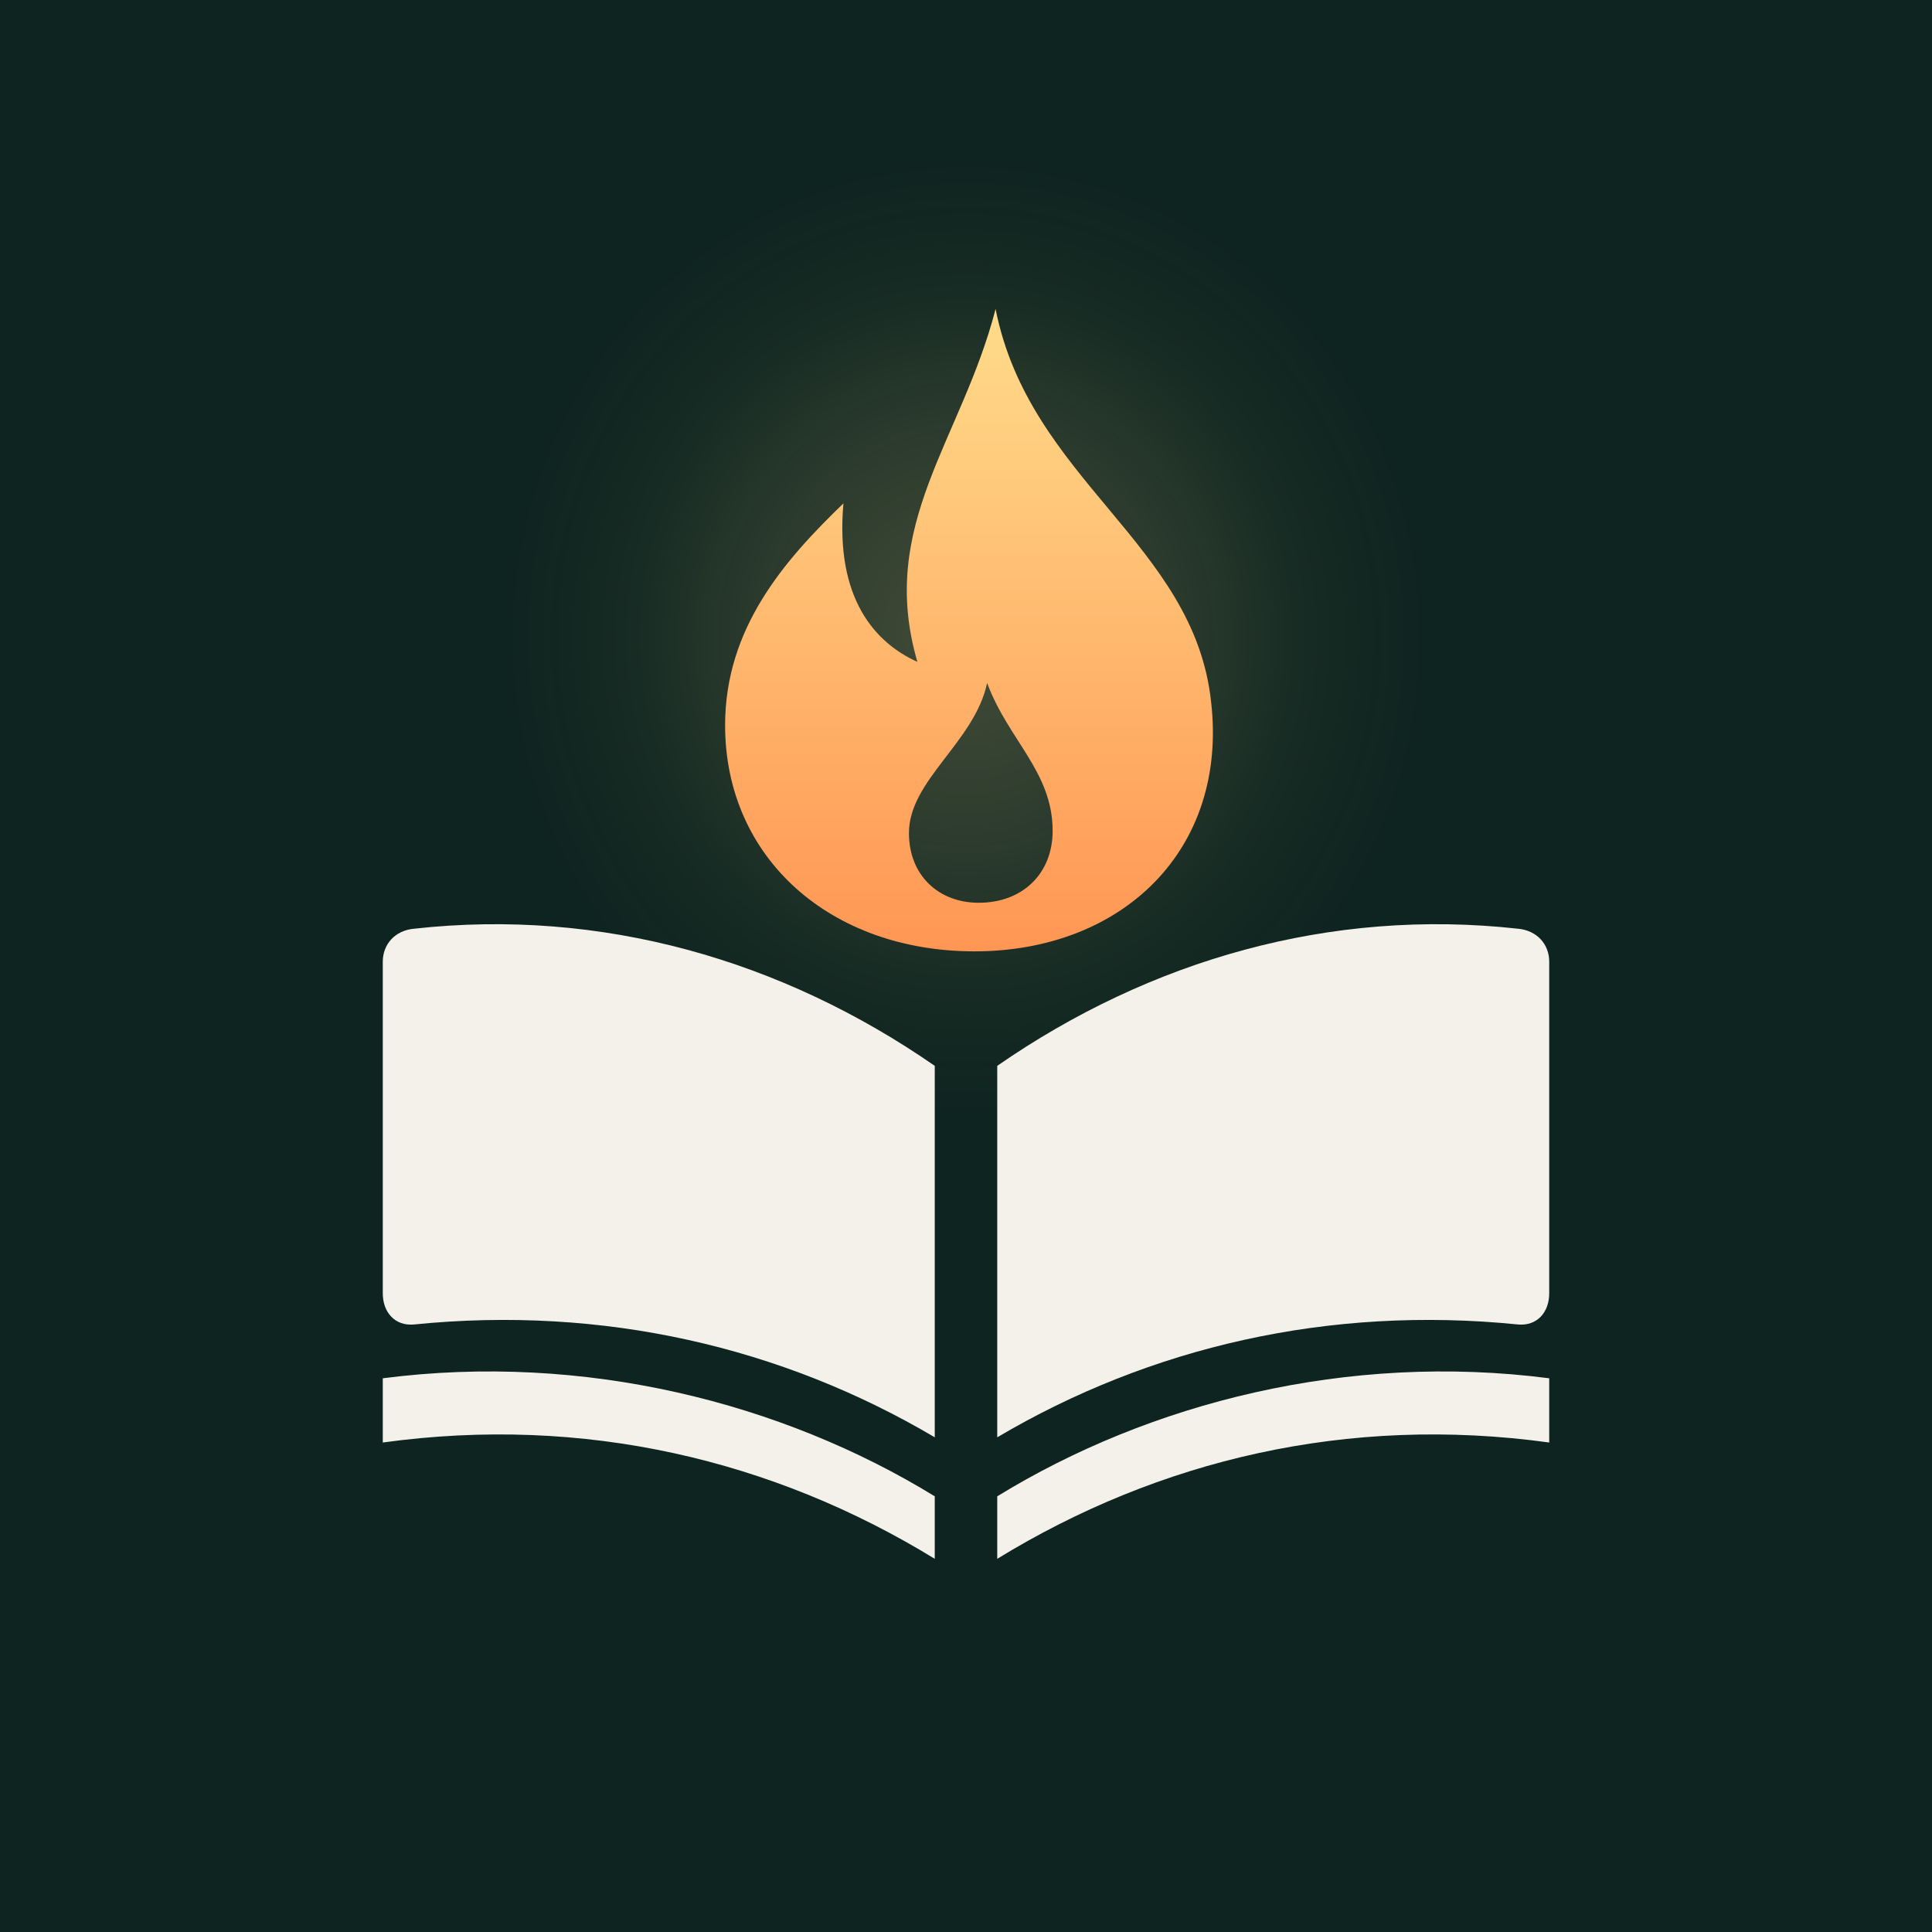
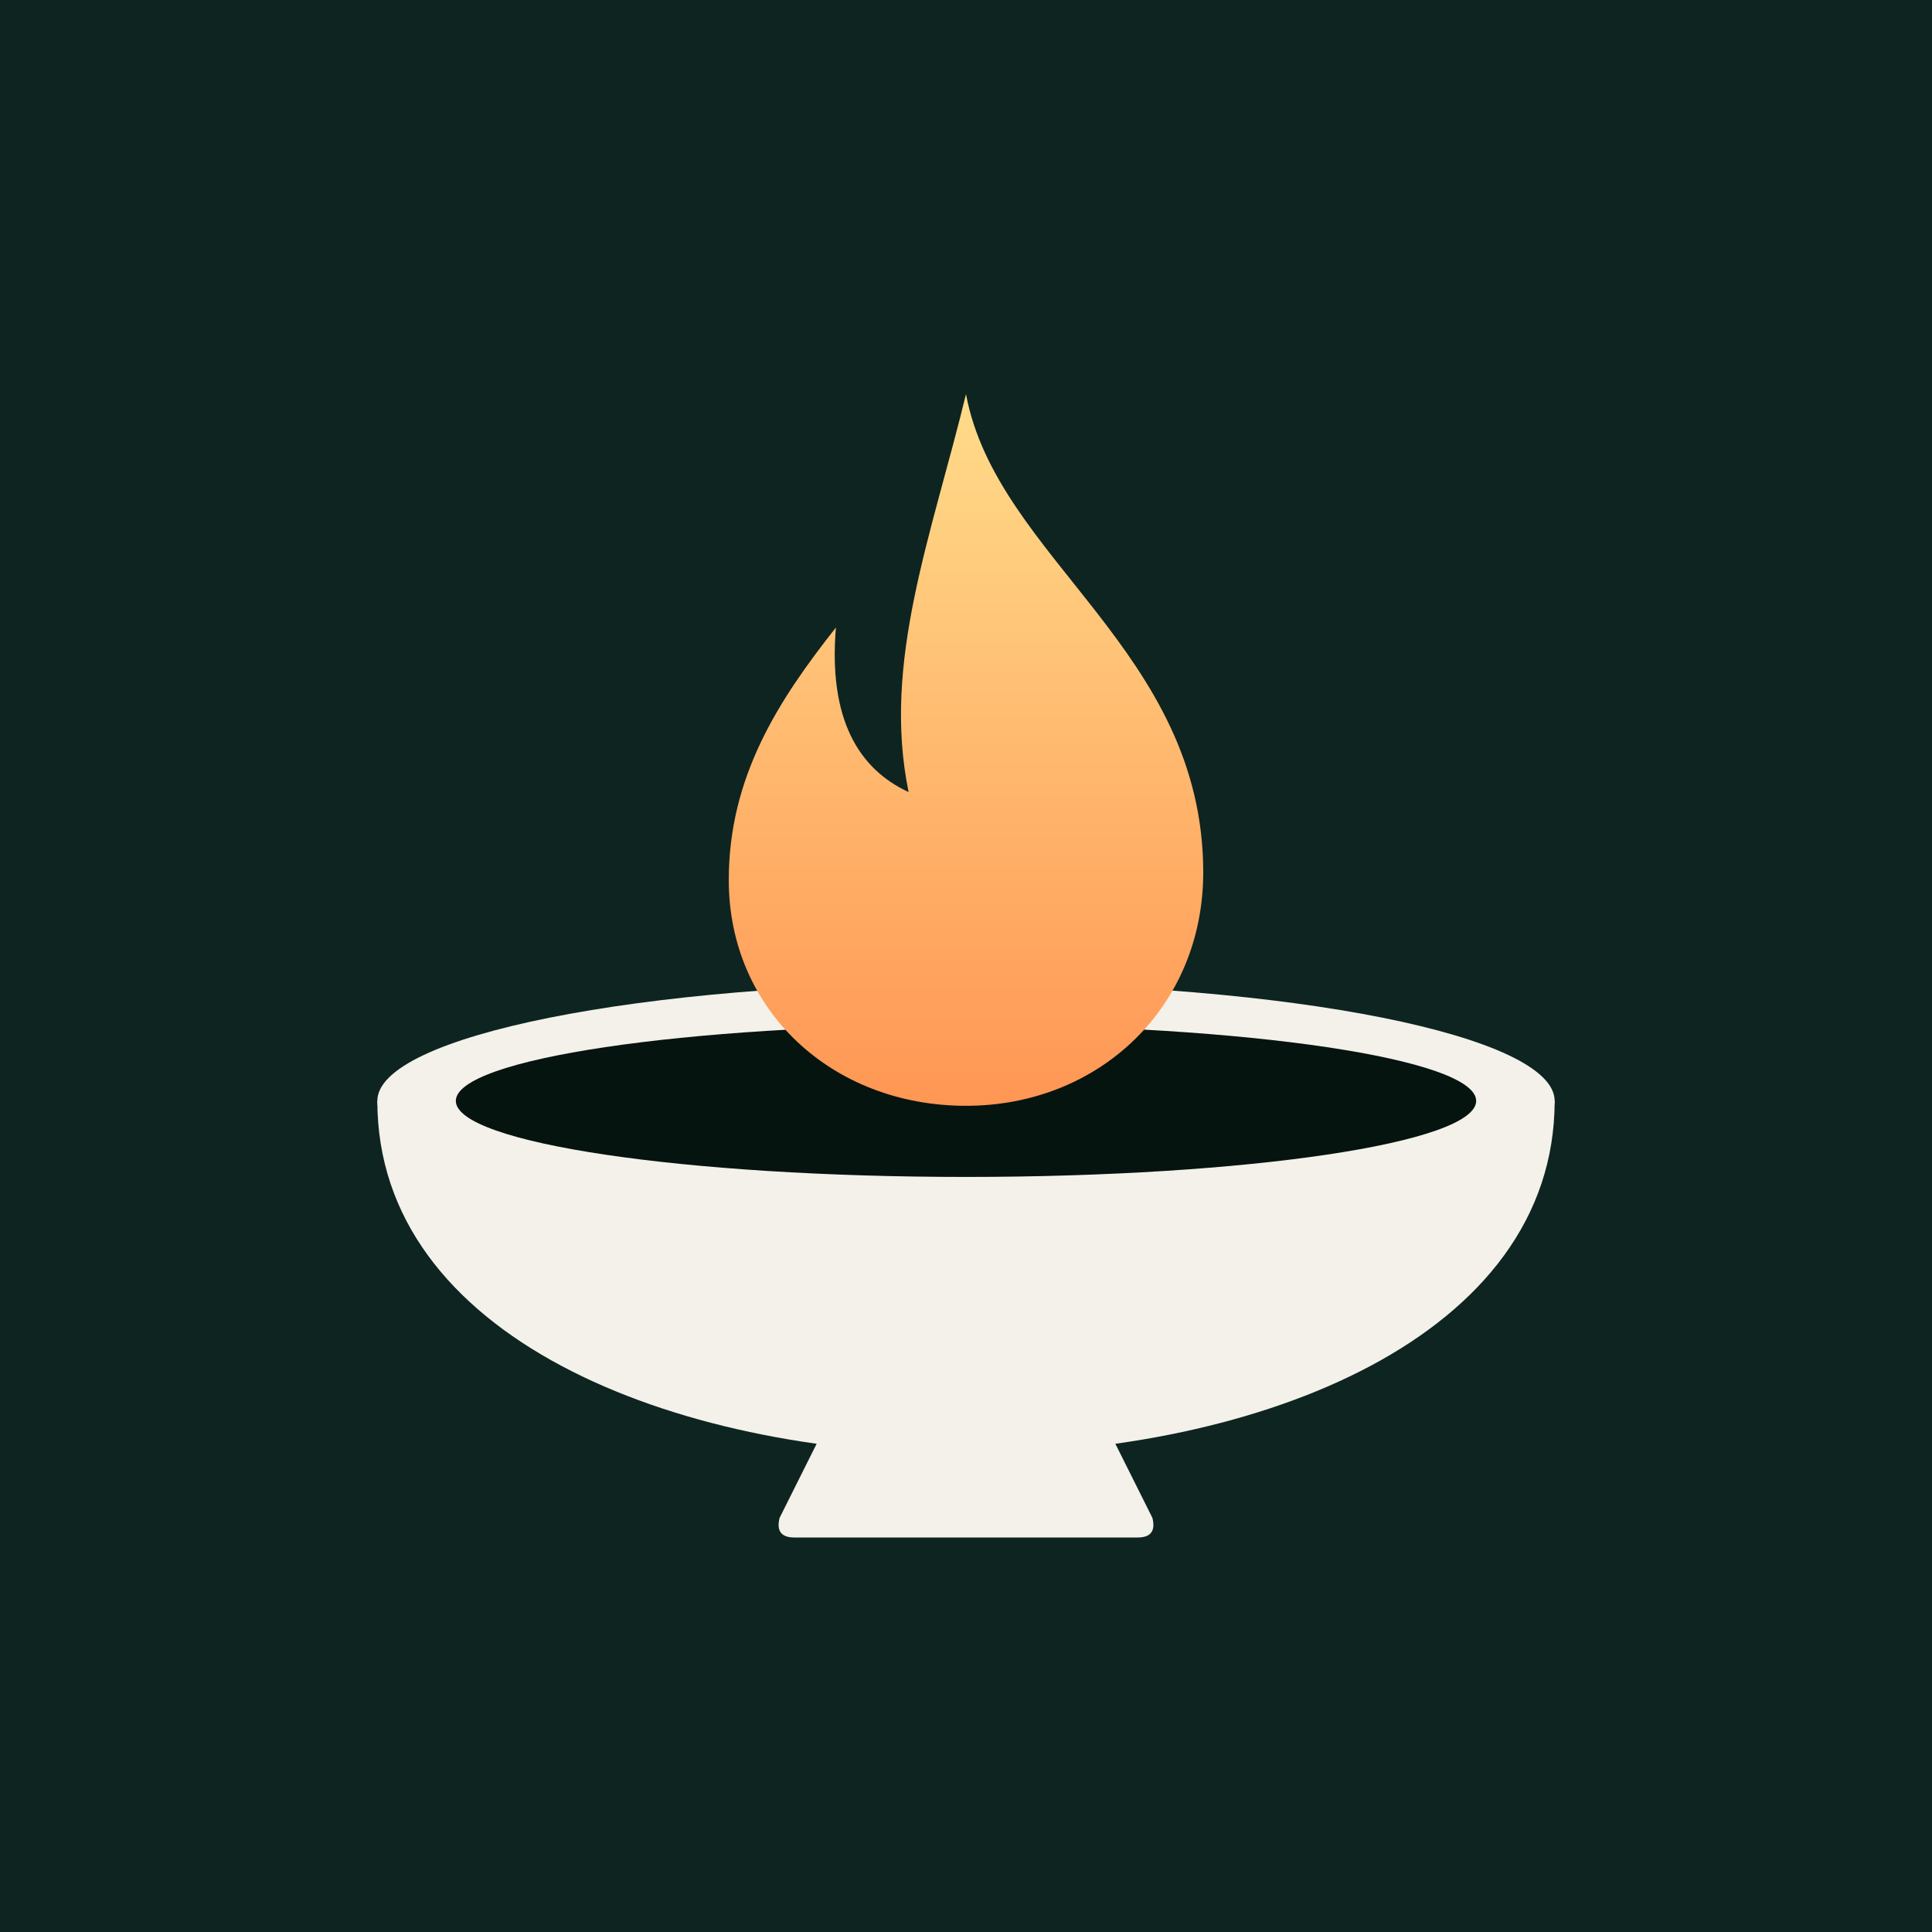
<svg xmlns="http://www.w3.org/2000/svg" width="1024" height="1024" viewBox="0 0 1024 1024">
  <defs>
-     <linearGradient id="flame" x1="0" y1="158" x2="0" y2="462" gradientUnits="userSpaceOnUse">
+     <linearGradient id="flame" x1="0" y1="196" x2="0" y2="568" gradientUnits="userSpaceOnUse">
      <stop offset="0" stop-color="#FFDC8A" />
      <stop offset="1" stop-color="#FF9654" />
    </linearGradient>
-     <radialGradient id="halo">
-       <stop offset="0" stop-color="#FFDC8A" stop-opacity="0.22" />
-       <stop offset="0.45" stop-color="#FFDC8A" stop-opacity="0.121" />
-       <stop offset="0.75" stop-color="#FFDC8A" stop-opacity="0.035" />
-       <stop offset="1" stop-color="#FFDC8A" stop-opacity="0" />
-     </radialGradient>
  </defs>
  <rect width="1024" height="1024" fill="#0E2420" />
-   <ellipse cx="512" cy="338" rx="244" ry="254" fill="url(#halo)" />
-   <path fill="url(#flame)" transform="translate(-61.44 -13.2) scale(1.12)" fill-rule="evenodd" d="M526 158C542 239 620 269 628 344C636 414 586 462 516 462C448 462 398 418 398 355C398 309 426 277 454 250C450 295 469 316 489 325C470 260 510 220 526 158ZM522 335C516 363 485 381 485 406C485 426 499 439 518 439C539 439 553 425 553 405C553 377 532 362 522 335Z" />
-   <g transform="translate(40.96 52.48) scale(0.92)">
-     <path fill="#F3F1EA" d="M194 478C302 466 406 496 494 557V771C406 719 303 695 194 706C183 707 176 699 176 688V497C176 487 183 479 194 478ZM830 478C722 466 618 496 530 557V771C618 719 721 695 830 706C841 707 848 699 848 688V497C848 487 841 479 830 478Z" />
-     <path fill="#F3F1EA" d="M176 737C292 722 406 751 494 805V841C401 784 292 758 176 774V737ZM848 737C732 722 618 751 530 805V841C623 784 732 758 848 774V737Z" />
+   <g transform="translate(512 512) scale(1.3) translate(-512 -555)">
+     <path fill="#F3F1EA" d="M272 610C272 706 392 754 512 754C632 754 752 706 752 610Z" />
+     <ellipse cx="512" cy="610" rx="240" ry="48" fill="#F3F1EA" />
+     <ellipse cx="512" cy="610" rx="208" ry="31" fill="#06140F" />
+     <path fill="#F3F1EA" d="M452 748H572L588 780Q590 788 582 788H442Q434 788 436 780Z" />
+     <path fill="url(#flame)" transform="translate(512 612) scale(0.78) translate(-512 -568)" d="M512 196C528 282 636 330 636 446C636 516 582 568 512 568C442 568 388 518 388 450C388 396 414 356 444 318C440 366 456 392 482 404C468 336 494 270 512 196Z" />
  </g>
</svg>
